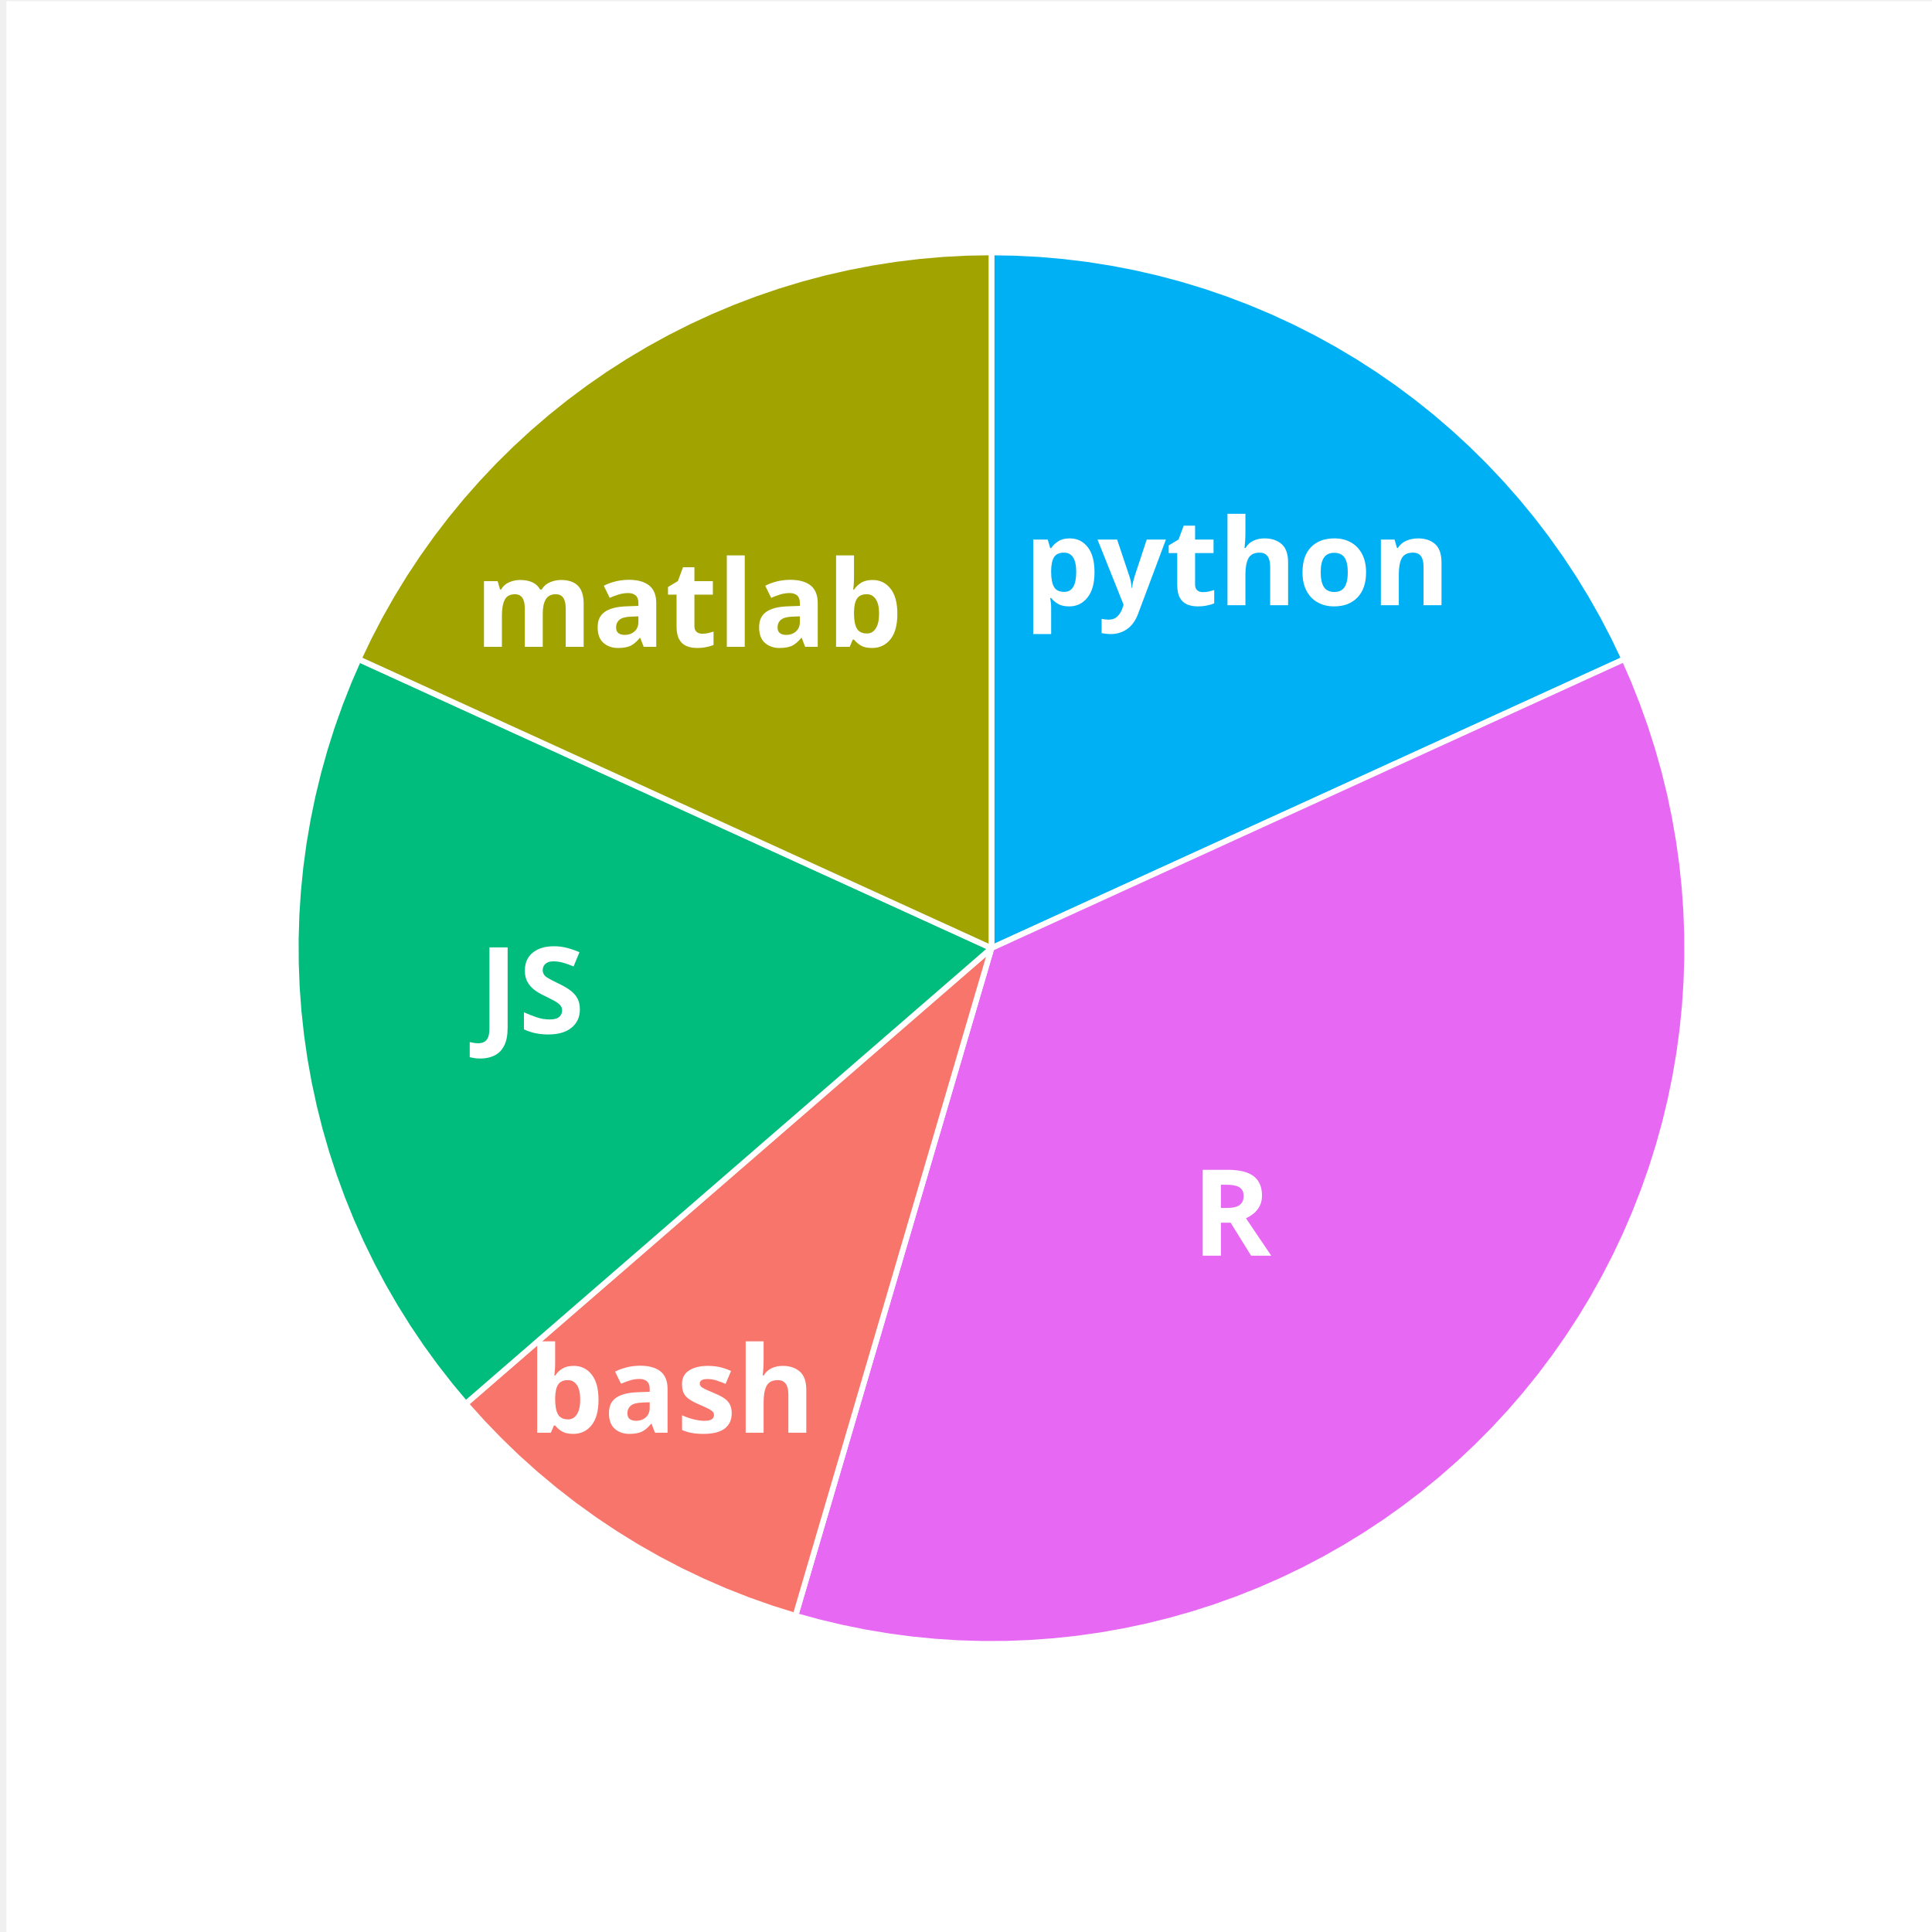
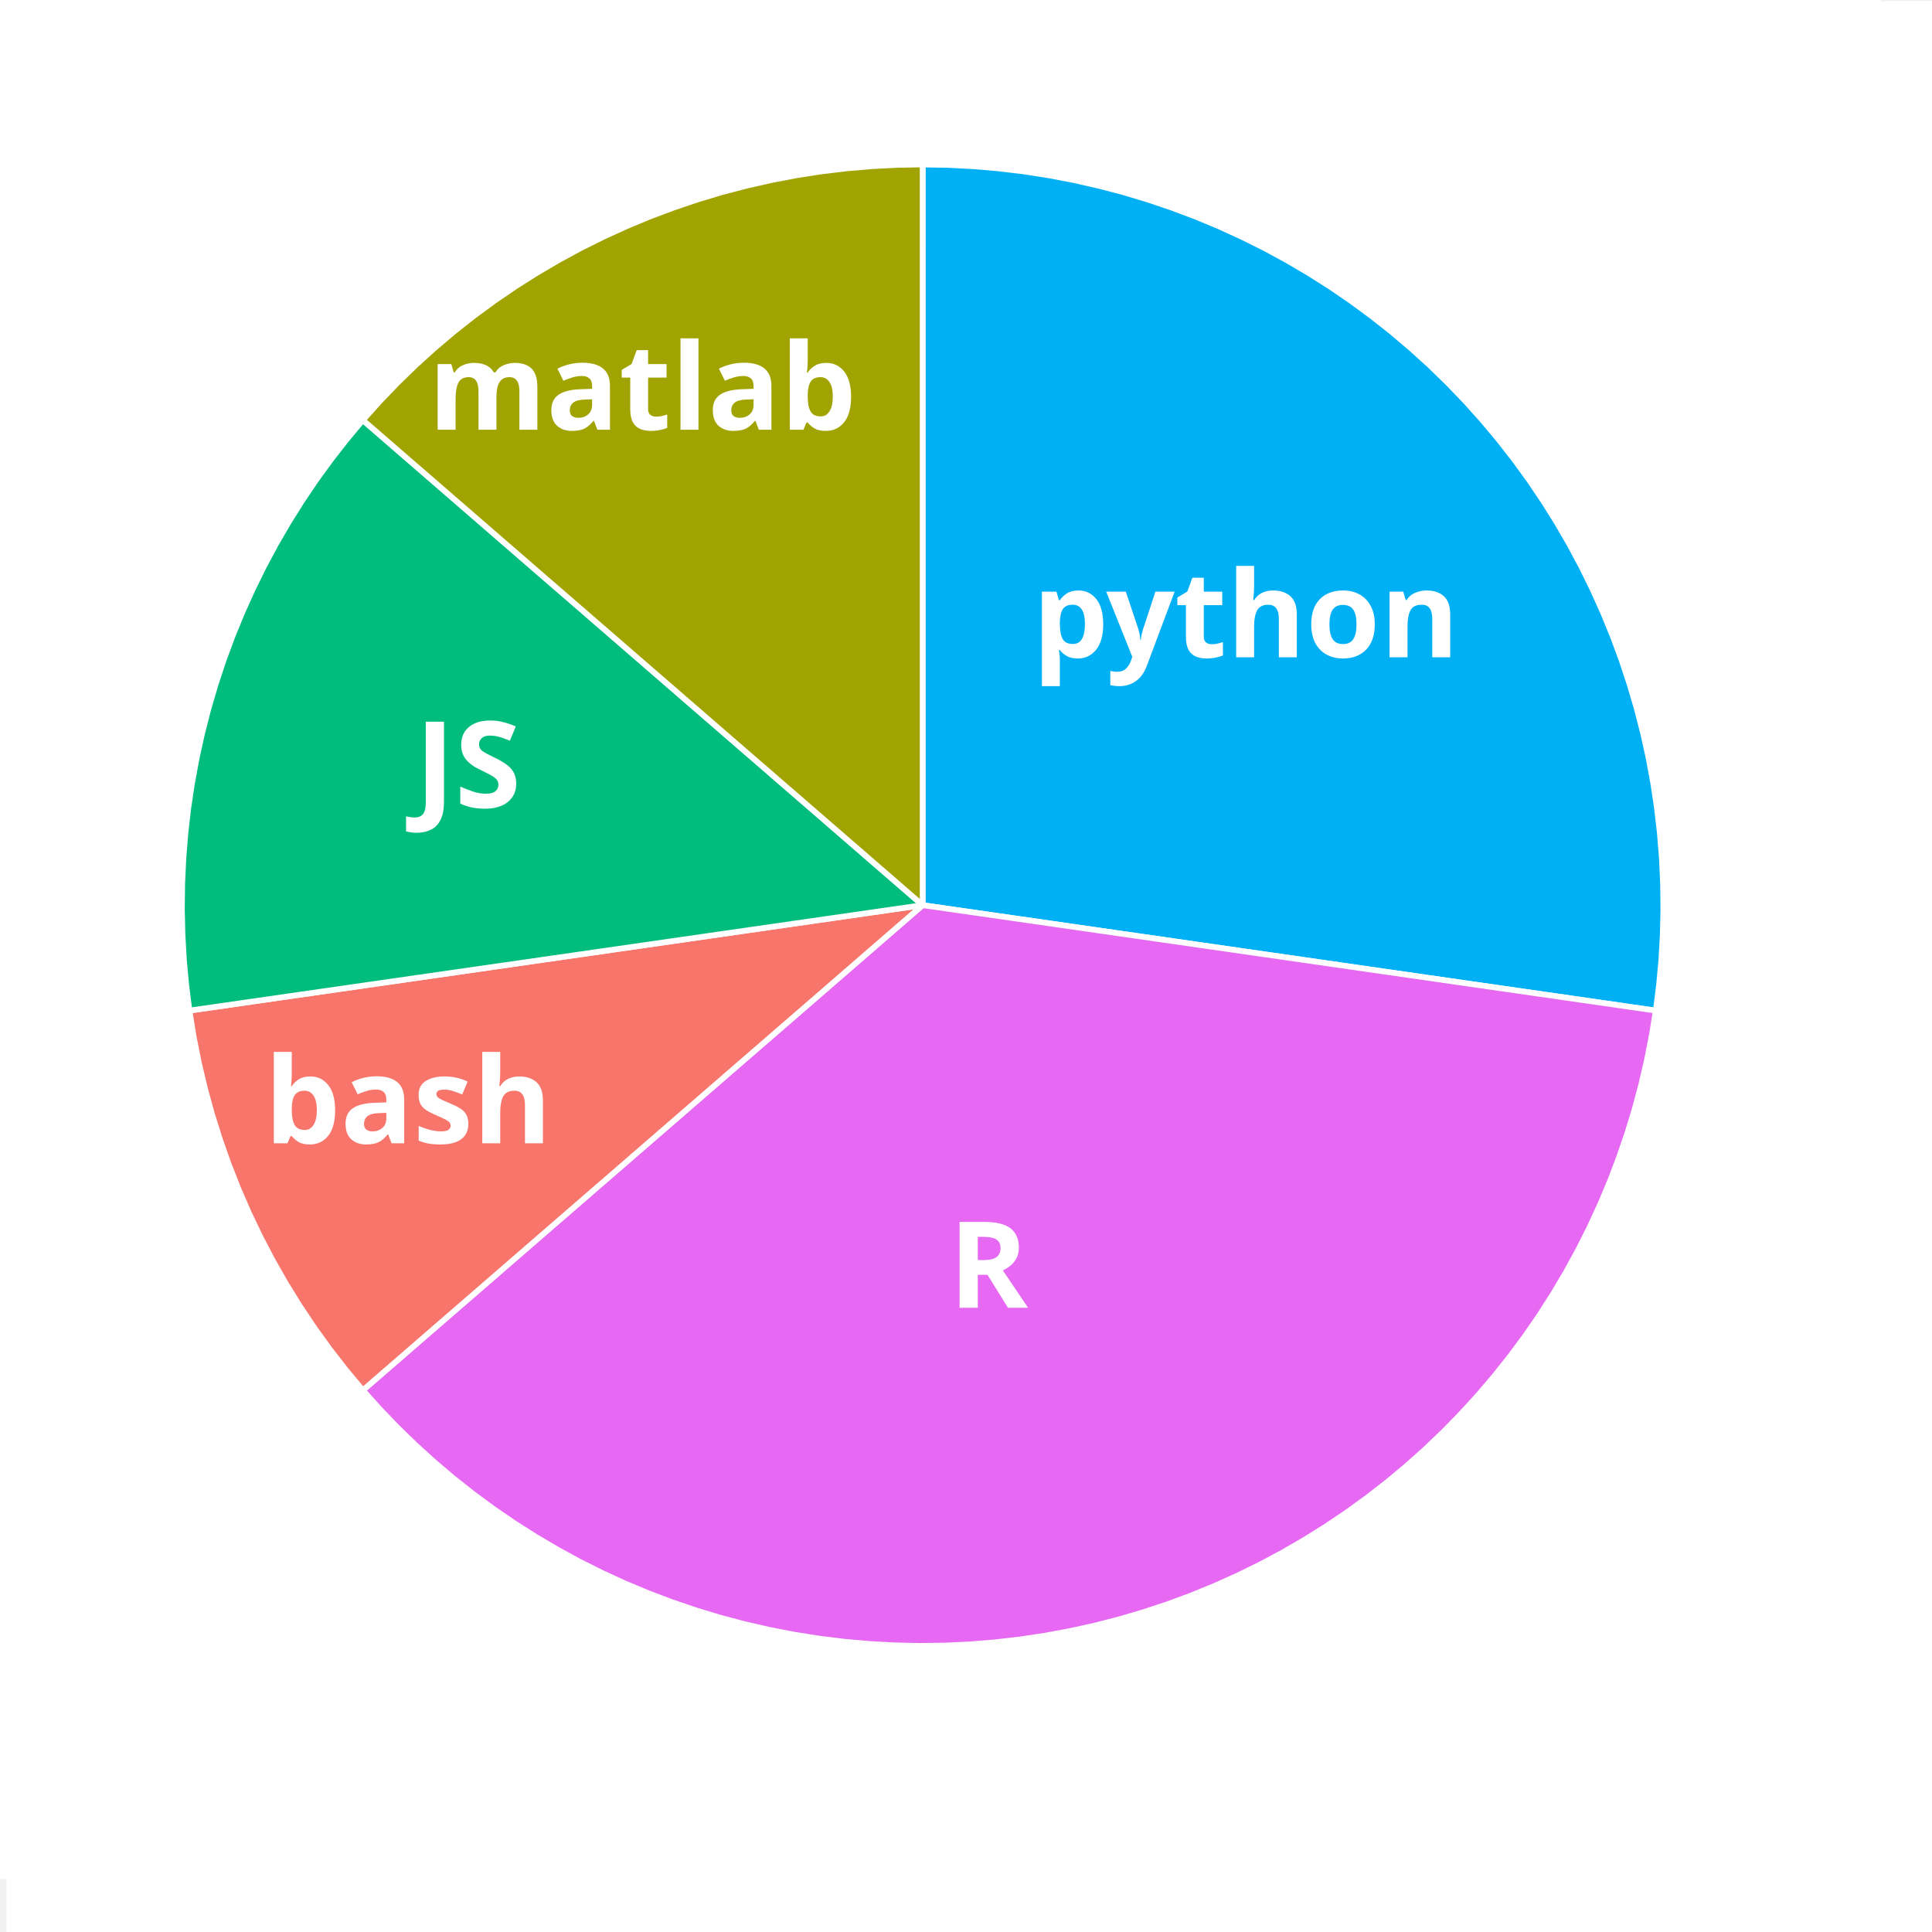
<svg xmlns="http://www.w3.org/2000/svg" width="360pt" height="360pt" viewBox="0 0 360 360" version="1.1" id="svg3023">
  <defs id="defs3038" />
  <g id="surface7" transform="translate(1.200585,0.2178862)">
    <rect id="rect3381" style="fill:#ffffff;fill-opacity:1;stroke:none" height="360" width="360" y="0" x="0" />
-     <path id="path3383" d="m 183.543,176.457 4.066,-1.859 8.133,-3.711 4.066,-1.859 4.066,-1.855 4.066,-1.859 8.133,-3.711 4.066,-1.859 4.066,-1.855 4.066,-1.859 4.066,-1.855 4.07,-1.859 8.133,-3.711 4.066,-1.859 4.066,-1.855 4.066,-1.859 4.066,-1.855 4.066,-1.859 8.133,-3.711 4.066,-1.859 4.066,-1.855 4.066,-1.859 4.066,-1.855 4.066,-1.859 8.133,-3.711 -1.934,-4.051 -2.074,-3.98 -2.211,-3.906 -2.344,-3.828 -2.477,-3.742 -2.602,-3.656 -2.727,-3.562 -2.852,-3.469 -2.969,-3.363 -3.082,-3.262 -3.195,-3.152 -3.301,-3.043 -3.402,-2.922 -3.504,-2.805 -3.598,-2.684 -3.691,-2.555 -3.773,-2.426 -3.859,-2.293 -3.934,-2.16 -4.008,-2.023 -4.074,-1.879 -4.137,-1.742 -4.195,-1.594 -4.246,-1.449 -4.293,-1.305 -4.34,-1.152 -4.375,-1 -4.406,-0.848 -4.434,-0.699 -4.453,-0.539 -4.473,-0.391 -4.48,-0.23 -4.488,-0.078 z m 0,0" style="fill:#00b0f5;fill-opacity:1;fill-rule:nonzero;stroke:#ffffff;stroke-width:1.063;stroke-linecap:round;stroke-linejoin:round;stroke-miterlimit:10;stroke-opacity:1" />
-     <path id="path3385" d="m 183.543,176.457 -1.258,4.289 -1.262,4.289 -1.258,4.289 -1.262,4.289 -2.516,8.578 -1.262,4.293 -1.258,4.289 -1.262,4.289 -1.258,4.289 -1.262,4.289 -1.258,4.289 -1.262,4.289 -2.516,8.578 -1.262,4.289 -1.258,4.293 -1.262,4.289 -1.258,4.289 -1.262,4.289 -2.516,8.578 -1.262,4.289 -1.258,4.289 -1.262,4.289 -1.258,4.289 -1.262,4.293 -2.516,8.578 4.262,1.172 4.301,1.027 4.332,0.879 4.359,0.73 4.383,0.586 4.398,0.43 4.41,0.285 4.422,0.129 4.418,-0.016 4.418,-0.172 4.41,-0.32 4.395,-0.469 4.379,-0.621 4.352,-0.77 4.328,-0.914 4.289,-1.066 4.254,-1.207 4.207,-1.355 4.16,-1.496 4.105,-1.637 4.051,-1.777 3.984,-1.91 3.918,-2.051 3.844,-2.18 3.77,-2.309 3.691,-2.438 3.602,-2.562 3.512,-2.684 3.422,-2.801 3.32,-2.918 3.223,-3.027 3.117,-3.137 3.008,-3.238 2.895,-3.344 2.777,-3.438 2.66,-3.531 2.539,-3.617 2.414,-3.703 2.289,-3.785 2.152,-3.859 2.023,-3.93 1.891,-4 1.75,-4.059 1.609,-4.117 1.469,-4.168 1.328,-4.219 1.184,-4.258 1.035,-4.301 0.887,-4.328 0.742,-4.359 0.594,-4.379 0.441,-4.402 0.289,-4.41 0.145,-4.418 -0.012,-4.422 -0.16,-4.418 -0.309,-4.41 -0.461,-4.395 -0.613,-4.379 -0.758,-4.355 -0.906,-4.328 -1.055,-4.293 -1.203,-4.254 -1.344,-4.211 -1.488,-4.164 -1.625,-4.109 -1.77,-4.051 -8.133,3.711 -4.066,1.859 -4.066,1.855 -4.066,1.859 -4.066,1.855 -4.066,1.859 -8.133,3.711 -4.066,1.859 -4.066,1.855 -4.066,1.859 -4.066,1.855 -4.066,1.859 -8.133,3.711 -4.07,1.859 -4.066,1.855 -4.066,1.859 -4.066,1.855 -4.066,1.859 -8.133,3.711 -4.066,1.859 -4.066,1.855 -4.066,1.859 -8.133,3.711 z m 0,0" style="fill:#e668f3;fill-opacity:1;fill-rule:nonzero;stroke:#ffffff;stroke-width:1.063;stroke-linecap:round;stroke-linejoin:round;stroke-miterlimit:10;stroke-opacity:1" />
-     <path id="path3387" d="m 183.543,176.457 -3.379,2.926 -3.379,2.93 -3.379,2.926 -3.379,2.93 -3.379,2.926 -3.375,2.93 -3.379,2.926 -3.379,2.93 -3.379,2.926 -3.379,2.93 -6.758,5.852 -3.379,2.93 -3.379,2.926 -3.379,2.93 -3.379,2.926 -3.379,2.93 -3.379,2.926 -3.375,2.93 -3.379,2.926 -3.379,2.93 -6.758,5.852 -3.379,2.93 -3.379,2.926 -3.379,2.93 -3.379,2.926 -3.379,2.93 -3.379,2.926 3.094,3.445 3.215,3.328 3.328,3.215 3.445,3.094 3.551,2.965 3.656,2.84 3.754,2.707 3.848,2.57 3.938,2.434 4.02,2.289 4.102,2.148 4.176,1.996 4.242,1.848 4.309,1.695 4.363,1.539 4.418,1.383 2.516,-8.578 1.262,-4.293 1.258,-4.289 1.262,-4.289 1.258,-4.289 1.262,-4.289 2.516,-8.578 1.262,-4.289 1.258,-4.289 1.262,-4.289 1.258,-4.293 1.262,-4.289 2.516,-8.578 1.262,-4.289 1.258,-4.289 1.262,-4.289 1.258,-4.289 1.262,-4.289 1.258,-4.289 1.262,-4.293 2.516,-8.578 1.262,-4.289 1.258,-4.289 1.262,-4.289 z m 0,0" style="fill:#f8756b;fill-opacity:1;fill-rule:nonzero;stroke:#ffffff;stroke-width:1.063;stroke-linecap:round;stroke-linejoin:round;stroke-miterlimit:10;stroke-opacity:1" />
-     <path id="path3389" d="m 183.543,176.457 -4.066,-1.859 -8.133,-3.711 -4.066,-1.859 -4.066,-1.855 -4.066,-1.859 -8.133,-3.711 -4.066,-1.859 -4.066,-1.855 -4.066,-1.859 -4.066,-1.855 -4.066,-1.859 -8.133,-3.711 -4.066,-1.859 -4.066,-1.855 -4.07,-1.859 -4.066,-1.855 -4.066,-1.859 -8.133,-3.711 -4.066,-1.859 -4.066,-1.855 -4.066,-1.859 -4.066,-1.855 -4.066,-1.859 -8.133,-3.711 -1.793,4.113 -1.648,4.172 -1.508,4.23 -1.355,4.277 -1.207,4.32 -1.059,4.363 -0.906,4.395 -0.754,4.422 -0.602,4.449 -0.445,4.465 -0.293,4.48 -0.133,4.484 0.02,4.488 0.172,4.484 0.332,4.477 0.484,4.461 0.637,4.441 0.793,4.418 0.945,4.387 1.094,4.352 1.246,4.312 1.395,4.266 1.543,4.215 1.684,4.16 1.832,4.098 1.969,4.031 2.105,3.965 2.246,3.887 2.375,3.805 2.508,3.723 2.637,3.633 2.758,3.539 2.879,3.441 3.379,-2.926 3.379,-2.93 3.379,-2.926 3.379,-2.93 3.379,-2.926 3.379,-2.93 6.758,-5.852 3.379,-2.93 3.379,-2.926 3.375,-2.93 3.379,-2.926 3.379,-2.93 3.379,-2.926 3.379,-2.93 3.379,-2.926 3.379,-2.93 6.758,-5.852 3.379,-2.93 3.379,-2.926 3.379,-2.93 3.379,-2.926 3.375,-2.93 3.379,-2.926 3.379,-2.93 3.379,-2.926 3.379,-2.93 z m 0,0" style="fill:#00bd7d;fill-opacity:1;fill-rule:nonzero;stroke:#ffffff;stroke-width:1.063;stroke-linecap:round;stroke-linejoin:round;stroke-miterlimit:10;stroke-opacity:1" />
-     <path id="path3391" d="m 183.543,176.457 0,-129.645 -4.488,0.078 -4.48,0.23 -4.473,0.391 -4.453,0.539 -4.434,0.699 -4.406,0.848 -4.375,1 -4.336,1.152 -4.297,1.305 -4.246,1.449 -4.195,1.594 -4.137,1.742 -4.074,1.879 -4.008,2.023 -3.934,2.16 -3.855,2.293 -3.777,2.426 -3.688,2.555 -3.602,2.684 -3.5,2.805 -3.406,2.922 -3.301,3.043 -3.195,3.152 -3.082,3.262 -2.969,3.363 -2.848,3.469 -2.73,3.562 -2.602,3.656 -2.477,3.742 -2.344,3.828 -2.211,3.906 -2.074,3.98 -1.934,4.051 8.133,3.711 4.066,1.859 4.066,1.855 4.066,1.859 4.066,1.855 4.066,1.859 8.133,3.711 4.066,1.859 4.066,1.855 4.07,1.859 4.066,1.855 4.066,1.859 8.133,3.711 4.066,1.859 4.066,1.855 4.066,1.859 4.066,1.855 4.066,1.859 8.133,3.711 4.066,1.859 4.066,1.855 4.066,1.859 8.133,3.711 z m 0,0" style="fill:#a1a300;fill-opacity:1;fill-rule:nonzero;stroke:#ffffff;stroke-width:1.063;stroke-linecap:round;stroke-linejoin:round;stroke-miterlimit:10;stroke-opacity:1" />
  </g>
-   <text xml:space="preserve" style="font-size:22.4px;font-style:normal;font-weight:bold;line-height:125%;letter-spacing:0px;word-spacing:0px;fill:#ffffff;fill-opacity:1;stroke:none;font-family:Sans;-inkscape-font-specification:Sans Bold" x="222.092" y="233.979" id="text3042">
-     <tspan id="tspan3044" x="222.092" y="233.979">R</tspan>
-   </text>
-   <text id="text3058" y="112.775" x="190.775" style="font-size:28.8px;font-style:normal;font-weight:bold;line-height:125%;letter-spacing:0px;word-spacing:0px;fill:#ffffff;fill-opacity:1;stroke:none;font-family:Sans;-inkscape-font-specification:Sans Bold" xml:space="preserve">
-     <tspan y="112.775" x="190.775" id="tspan3060" style="font-size:22.4px">python</tspan>
-   </text>
-   <text id="text3066" y="266.966" x="98.352" style="font-size:28.8px;font-style:normal;font-weight:bold;line-height:125%;letter-spacing:0px;word-spacing:0px;fill:#ffffff;fill-opacity:1;stroke:none;font-family:Sans;-inkscape-font-specification:Sans Bold" xml:space="preserve">
-     <tspan y="266.966" x="98.352" id="tspan3068" style="font-size:22.4px">bash</tspan>
-   </text>
-   <text xml:space="preserve" style="font-size:28.8px;font-style:normal;font-weight:bold;line-height:125%;letter-spacing:0px;word-spacing:0px;fill:#ffffff;fill-opacity:1;stroke:none;font-family:Sans;-inkscape-font-specification:Sans Bold" x="88.429" y="120.523" id="text3062">
-     <tspan id="tspan3064" x="88.429" y="120.523" style="font-size:22.4px">matlab</tspan>
-   </text>
-   <text id="text3416" y="192.541" x="89.184" style="font-size:28.8px;font-style:normal;font-weight:bold;line-height:125%;letter-spacing:0px;word-spacing:0px;fill:#ffffff;fill-opacity:1;stroke:none;font-family:Sans;-inkscape-font-specification:Sans Bold" xml:space="preserve">
-     <tspan style="font-size:22.4px" y="192.541" x="89.184" id="tspan3418">JS</tspan>
-   </text>
+   <g id="surface4" transform="translate(-9.575282,-9.840191)">
+     <rect id="rect3535" style="fill:#ffffff;fill-opacity:1;stroke:none" height="360" width="360" y="0" x="0" />
+     <path id="path3537" d="m 181.496,178.504 4.711,0.68 4.711,0.676 4.711,0.68 9.422,1.352 4.711,0.68 4.711,0.676 4.711,0.68 9.422,1.352 4.711,0.68 4.711,0.676 4.711,0.68 9.422,1.352 4.711,0.68 4.711,0.676 4.711,0.68 9.422,1.352 4.711,0.68 4.711,0.676 4.711,0.68 9.422,1.352 4.711,0.68 4.711,0.676 4.711,0.68 4.711,0.676 0.59,-4.691 0.434,-4.711 0.27,-4.723 0.109,-4.73 -0.055,-4.73 -0.215,-4.723 -0.379,-4.715 -0.539,-4.699 -0.699,-4.68 -0.859,-4.652 -1.02,-4.617 -1.176,-4.582 -1.336,-4.539 -1.484,-4.488 -1.641,-4.438 -1.793,-4.379 -1.941,-4.312 -2.086,-4.246 -2.23,-4.168 -2.371,-4.094 -2.512,-4.008 -2.648,-3.918 -2.781,-3.828 -2.91,-3.73 -3.035,-3.625 -3.16,-3.523 -3.273,-3.41 -3.395,-3.297 -3.504,-3.176 -3.609,-3.059 -3.711,-2.93 -3.812,-2.805 -3.902,-2.668 -3.996,-2.535 -4.078,-2.395 -4.156,-2.258 -4.234,-2.109 -4.301,-1.965 -4.367,-1.816 -4.43,-1.664 -4.48,-1.516 -4.531,-1.359 -4.574,-1.199 -4.613,-1.047 -4.645,-0.887 -4.676,-0.727 -4.695,-0.566 -4.711,-0.402 -4.727,-0.246 -4.727,-0.078 z m 0,0" style="fill:#00b0f5;fill-opacity:1;fill-rule:nonzero;stroke:#ffffff;stroke-width:1.067;stroke-linecap:round;stroke-linejoin:round;stroke-miterlimit:10;stroke-opacity:1" />
+     <path id="path3539" d="m 181.496,178.504 -14.391,12.469 -3.594,3.117 -10.793,9.352 -3.598,3.113 -3.598,3.117 -3.594,3.117 -14.391,12.469 -3.594,3.117 -3.598,3.113 -10.793,9.352 -3.594,3.117 -14.391,12.469 -3.594,3.113 -10.793,9.352 3.145,3.504 3.258,3.395 3.375,3.281 3.484,3.164 3.59,3.047 3.691,2.918 3.785,2.793 3.883,2.66 3.973,2.527 4.051,2.391 4.133,2.254 4.211,2.109 4.277,1.965 4.34,1.816 4.402,1.668 4.453,1.516 4.504,1.367 4.551,1.207 4.586,1.055 4.621,0.898 4.648,0.738 4.668,0.582 4.688,0.418 4.699,0.262 4.707,0.102 4.707,-0.062 4.699,-0.219 4.691,-0.383 4.676,-0.539 4.656,-0.699 4.625,-0.859 4.598,-1.012 4.559,-1.172 4.516,-1.328 4.469,-1.477 4.414,-1.633 4.355,-1.781 4.293,-1.926 4.227,-2.074 4.152,-2.215 4.074,-2.355 3.992,-2.496 3.902,-2.625 3.812,-2.762 3.719,-2.887 3.613,-3.016 3.512,-3.133 3.402,-3.254 3.289,-3.367 3.172,-3.477 3.051,-3.582 2.93,-3.688 2.797,-3.781 2.672,-3.875 2.535,-3.965 2.398,-4.051 2.262,-4.129 2.117,-4.203 1.973,-4.273 1.828,-4.336 1.676,-4.398 1.527,-4.449 1.375,-4.504 1.219,-4.547 1.066,-4.582 0.906,-4.621 0.75,-4.645 -4.711,-0.676 -4.711,-0.68 -4.711,-0.676 -4.711,-0.68 -9.422,-1.352 -4.711,-0.68 -4.711,-0.676 -4.711,-0.68 -9.422,-1.352 -4.711,-0.68 -4.711,-0.676 -4.711,-0.68 -9.422,-1.352 -4.711,-0.68 -4.711,-0.676 -4.711,-0.68 -9.422,-1.352 -4.711,-0.68 -4.711,-0.676 -4.711,-0.68 -9.422,-1.352 -4.711,-0.68 -4.711,-0.676 z m 0,0" style="fill:#e668f3;fill-opacity:1;fill-rule:nonzero;stroke:#ffffff;stroke-width:1.067;stroke-linecap:round;stroke-linejoin:round;stroke-miterlimit:10;stroke-opacity:1" />
+     <path id="path3541" d="m 181.496,178.504 -4.711,0.68 -4.711,0.676 -4.711,0.68 -9.422,1.352 -4.711,0.68 -4.711,0.676 -4.711,0.68 -9.422,1.352 -4.711,0.68 -4.711,0.676 -4.711,0.68 -9.422,1.352 -4.711,0.68 -4.711,0.676 -4.711,0.68 -9.422,1.352 -4.715,0.68 -4.711,0.676 -4.711,0.68 -9.422,1.352 -4.711,0.68 -4.711,0.676 -4.711,0.68 -4.711,0.676 0.789,4.863 0.961,4.832 1.133,4.797 1.305,4.75 1.473,4.703 1.641,4.645 1.801,4.586 1.969,4.52 2.125,4.441 2.285,4.367 2.438,4.281 2.59,4.191 2.738,4.098 2.879,3.996 3.023,3.891 3.16,3.781 10.793,-9.352 3.594,-3.113 14.391,-12.469 3.594,-3.117 10.793,-9.352 3.598,-3.113 3.594,-3.117 14.391,-12.469 3.594,-3.117 3.598,-3.117 3.598,-3.113 10.793,-9.352 3.594,-3.117 z m 0,0" style="fill:#f8756b;fill-opacity:1;fill-rule:nonzero;stroke:#ffffff;stroke-width:1.067;stroke-linecap:round;stroke-linejoin:round;stroke-miterlimit:10;stroke-opacity:1" />
+     <path id="path3543" d="m 181.496,178.504 -3.598,-3.113 -10.793,-9.352 -3.594,-3.117 -14.391,-12.469 -3.598,-3.113 -3.594,-3.117 -14.391,-12.469 -3.594,-3.117 -7.195,-6.234 -3.598,-3.113 -3.598,-3.117 -3.594,-3.117 -14.391,-12.469 -3.594,-3.117 -3.598,-3.113 -7.195,-6.234 -3.035,3.625 -2.91,3.73 -2.781,3.828 -2.645,3.918 -2.512,4.008 -2.375,4.094 -2.23,4.168 -2.086,4.246 -1.941,4.312 -1.793,4.379 -1.641,4.438 -1.484,4.488 -1.336,4.539 -1.176,4.582 -1.016,4.617 -0.863,4.652 -0.699,4.68 -0.539,4.699 -0.375,4.715 -0.219,4.723 -0.055,4.73 0.109,4.73 0.27,4.723 0.434,4.711 0.59,4.691 4.711,-0.676 4.711,-0.68 4.711,-0.676 4.711,-0.68 9.422,-1.352 4.711,-0.68 4.711,-0.676 4.715,-0.68 9.422,-1.352 4.711,-0.68 4.711,-0.676 4.711,-0.68 9.422,-1.352 4.711,-0.68 4.711,-0.676 4.711,-0.68 9.422,-1.352 4.711,-0.68 4.711,-0.676 4.711,-0.68 9.422,-1.352 4.711,-0.68 4.711,-0.676 z m 0,0" style="fill:#00bd7d;fill-opacity:1;fill-rule:nonzero;stroke:#ffffff;stroke-width:1.067;stroke-linecap:round;stroke-linejoin:round;stroke-miterlimit:10;stroke-opacity:1" />
+     <path id="path3545" d="m 181.496,178.504 0,-138.02 -4.73,0.078 -4.723,0.246 -4.715,0.402 -4.695,0.566 -4.676,0.727 -4.645,0.887 -4.613,1.047 -4.574,1.199 -4.531,1.359 -4.48,1.516 -4.43,1.664 -4.367,1.816 -4.301,1.965 -4.234,2.109 -4.156,2.258 -4.078,2.395 -3.996,2.535 -3.902,2.668 -3.813,2.805 -3.711,2.93 -3.609,3.059 -3.504,3.176 -3.391,3.297 -3.277,3.41 -3.16,3.523 7.195,6.234 3.598,3.113 3.594,3.117 14.391,12.469 3.594,3.117 3.598,3.117 3.598,3.113 7.195,6.234 3.594,3.117 14.391,12.469 3.594,3.117 3.598,3.113 14.391,12.469 3.594,3.117 10.793,9.352 z m 0,0" style="fill:#a1a300;fill-opacity:1;fill-rule:nonzero;stroke:#ffffff;stroke-width:1.067;stroke-linecap:round;stroke-linejoin:round;stroke-miterlimit:10;stroke-opacity:1" />
+   </g>
+   <g id="g3572">
+     <g id="g3560">
+       <text xml:space="preserve" style="font-size:22.4px;font-style:normal;font-weight:bold;line-height:125%;letter-spacing:0px;word-spacing:0px;fill:#ffffff;fill-opacity:1;stroke:none;font-family:Sans;-inkscape-font-specification:Sans Bold" x="176.789" y="243.687" id="text3042">
+         <tspan id="tspan3044" x="176.789" y="243.687">R</tspan>
+       </text>
+       <text id="text3058" y="122.482" x="192.393" style="font-size:28.8px;font-style:normal;font-weight:bold;line-height:125%;letter-spacing:0px;word-spacing:0px;fill:#ffffff;fill-opacity:1;stroke:none;font-family:Sans;-inkscape-font-specification:Sans Bold" xml:space="preserve">
+         <tspan y="122.482" x="192.393" id="tspan3060" style="font-size:22.4px">python</tspan>
+       </text>
+       <text id="text3066" y="213.035" x="49.274" style="font-size:28.8px;font-style:normal;font-weight:bold;line-height:125%;letter-spacing:0px;word-spacing:0px;fill:#ffffff;fill-opacity:1;stroke:none;font-family:Sans;-inkscape-font-specification:Sans Bold" xml:space="preserve">
+         <tspan y="213.035" x="49.274" id="tspan3068" style="font-size:22.4px">bash</tspan>
+       </text>
+       <text xml:space="preserve" style="font-size:28.8px;font-style:normal;font-weight:bold;line-height:125%;letter-spacing:0px;word-spacing:0px;fill:#ffffff;fill-opacity:1;stroke:none;font-family:Sans;-inkscape-font-specification:Sans Bold" x="79.8" y="80.074" id="text3062">
+         <tspan id="tspan3064" x="79.8" y="80.074" style="font-size:22.4px">matlab</tspan>
+       </text>
+       <text id="text3416" y="150.474" x="77.319" style="font-size:28.8px;font-style:normal;font-weight:bold;line-height:125%;letter-spacing:0px;word-spacing:0px;fill:#ffffff;fill-opacity:1;stroke:none;font-family:Sans;-inkscape-font-specification:Sans Bold" xml:space="preserve">
+         <tspan style="font-size:22.4px" y="150.474" x="77.319" id="tspan3418">JS</tspan>
+       </text>
+     </g>
+   </g>
  <text xml:space="preserve" style="font-size:24px;font-style:normal;font-weight:bold;line-height:125%;letter-spacing:0px;word-spacing:0px;fill:#000000;fill-opacity:1;stroke:none;font-family:Sans;-inkscape-font-specification:Sans Bold" x="103.819" y="262.587" id="text3420" transform="scale(0.8,0.8)">
    <tspan id="tspan3424" x="103.819" y="262.587" />
  </text>
</svg>
